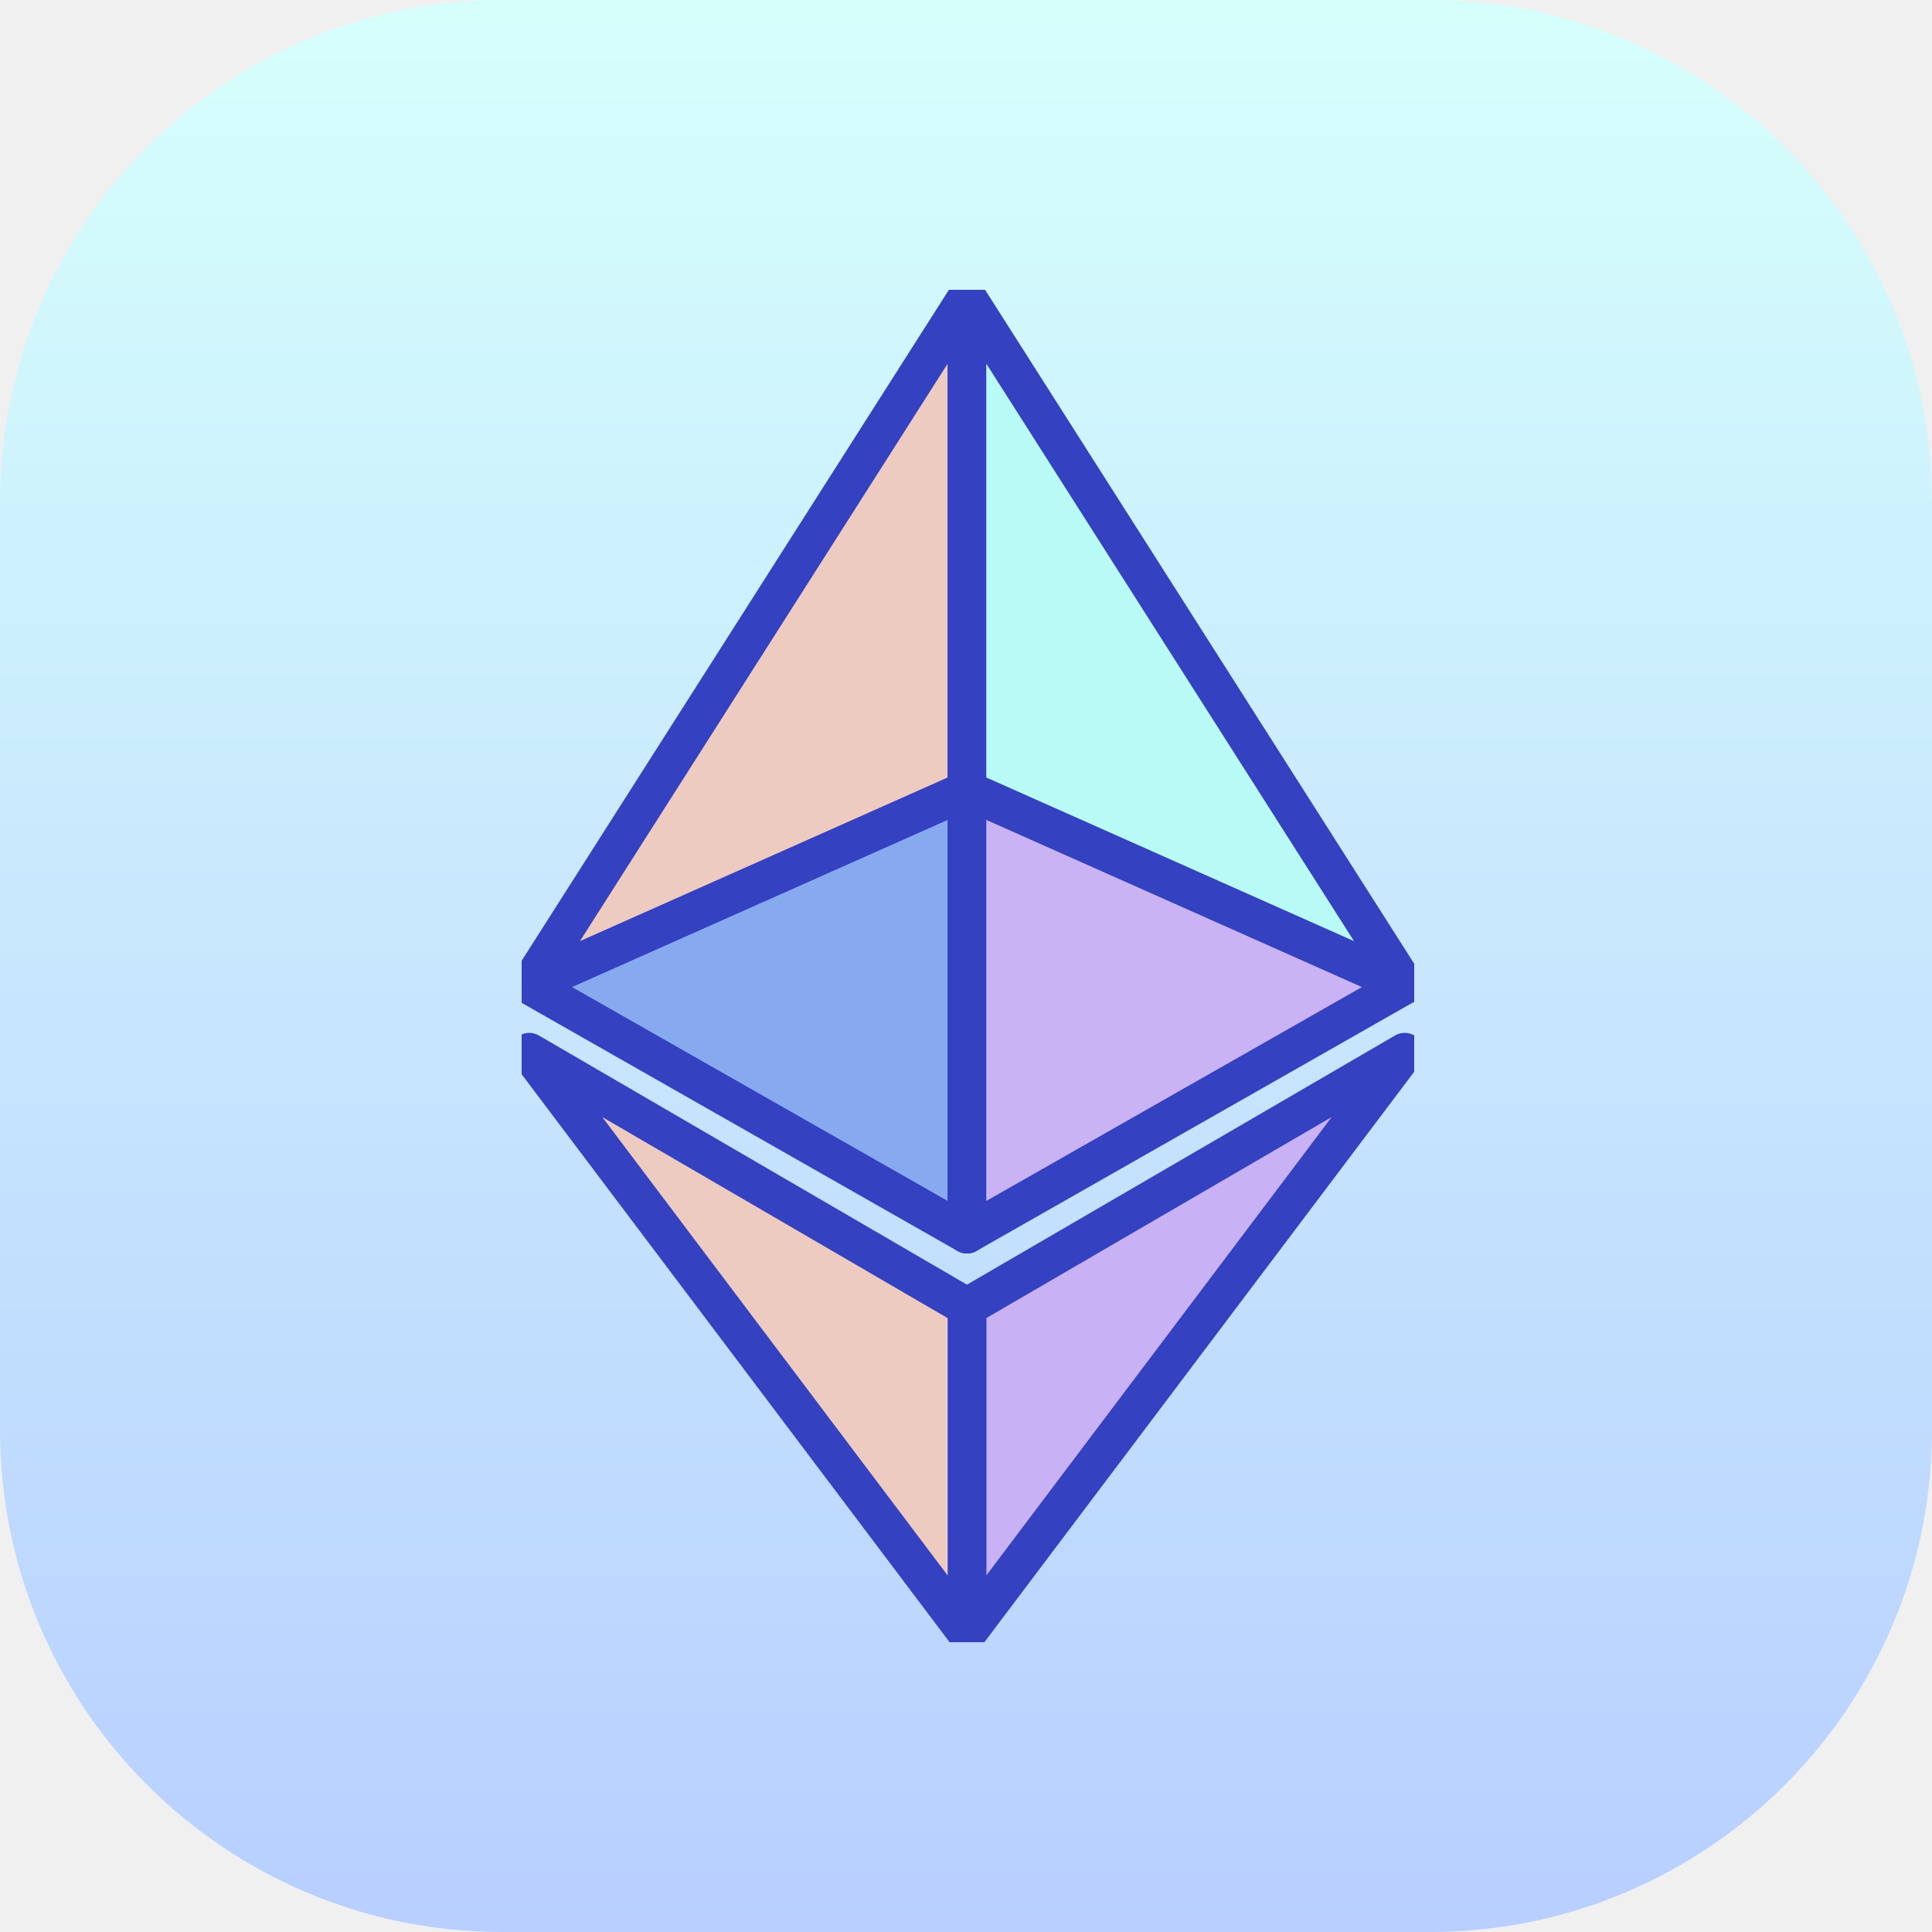
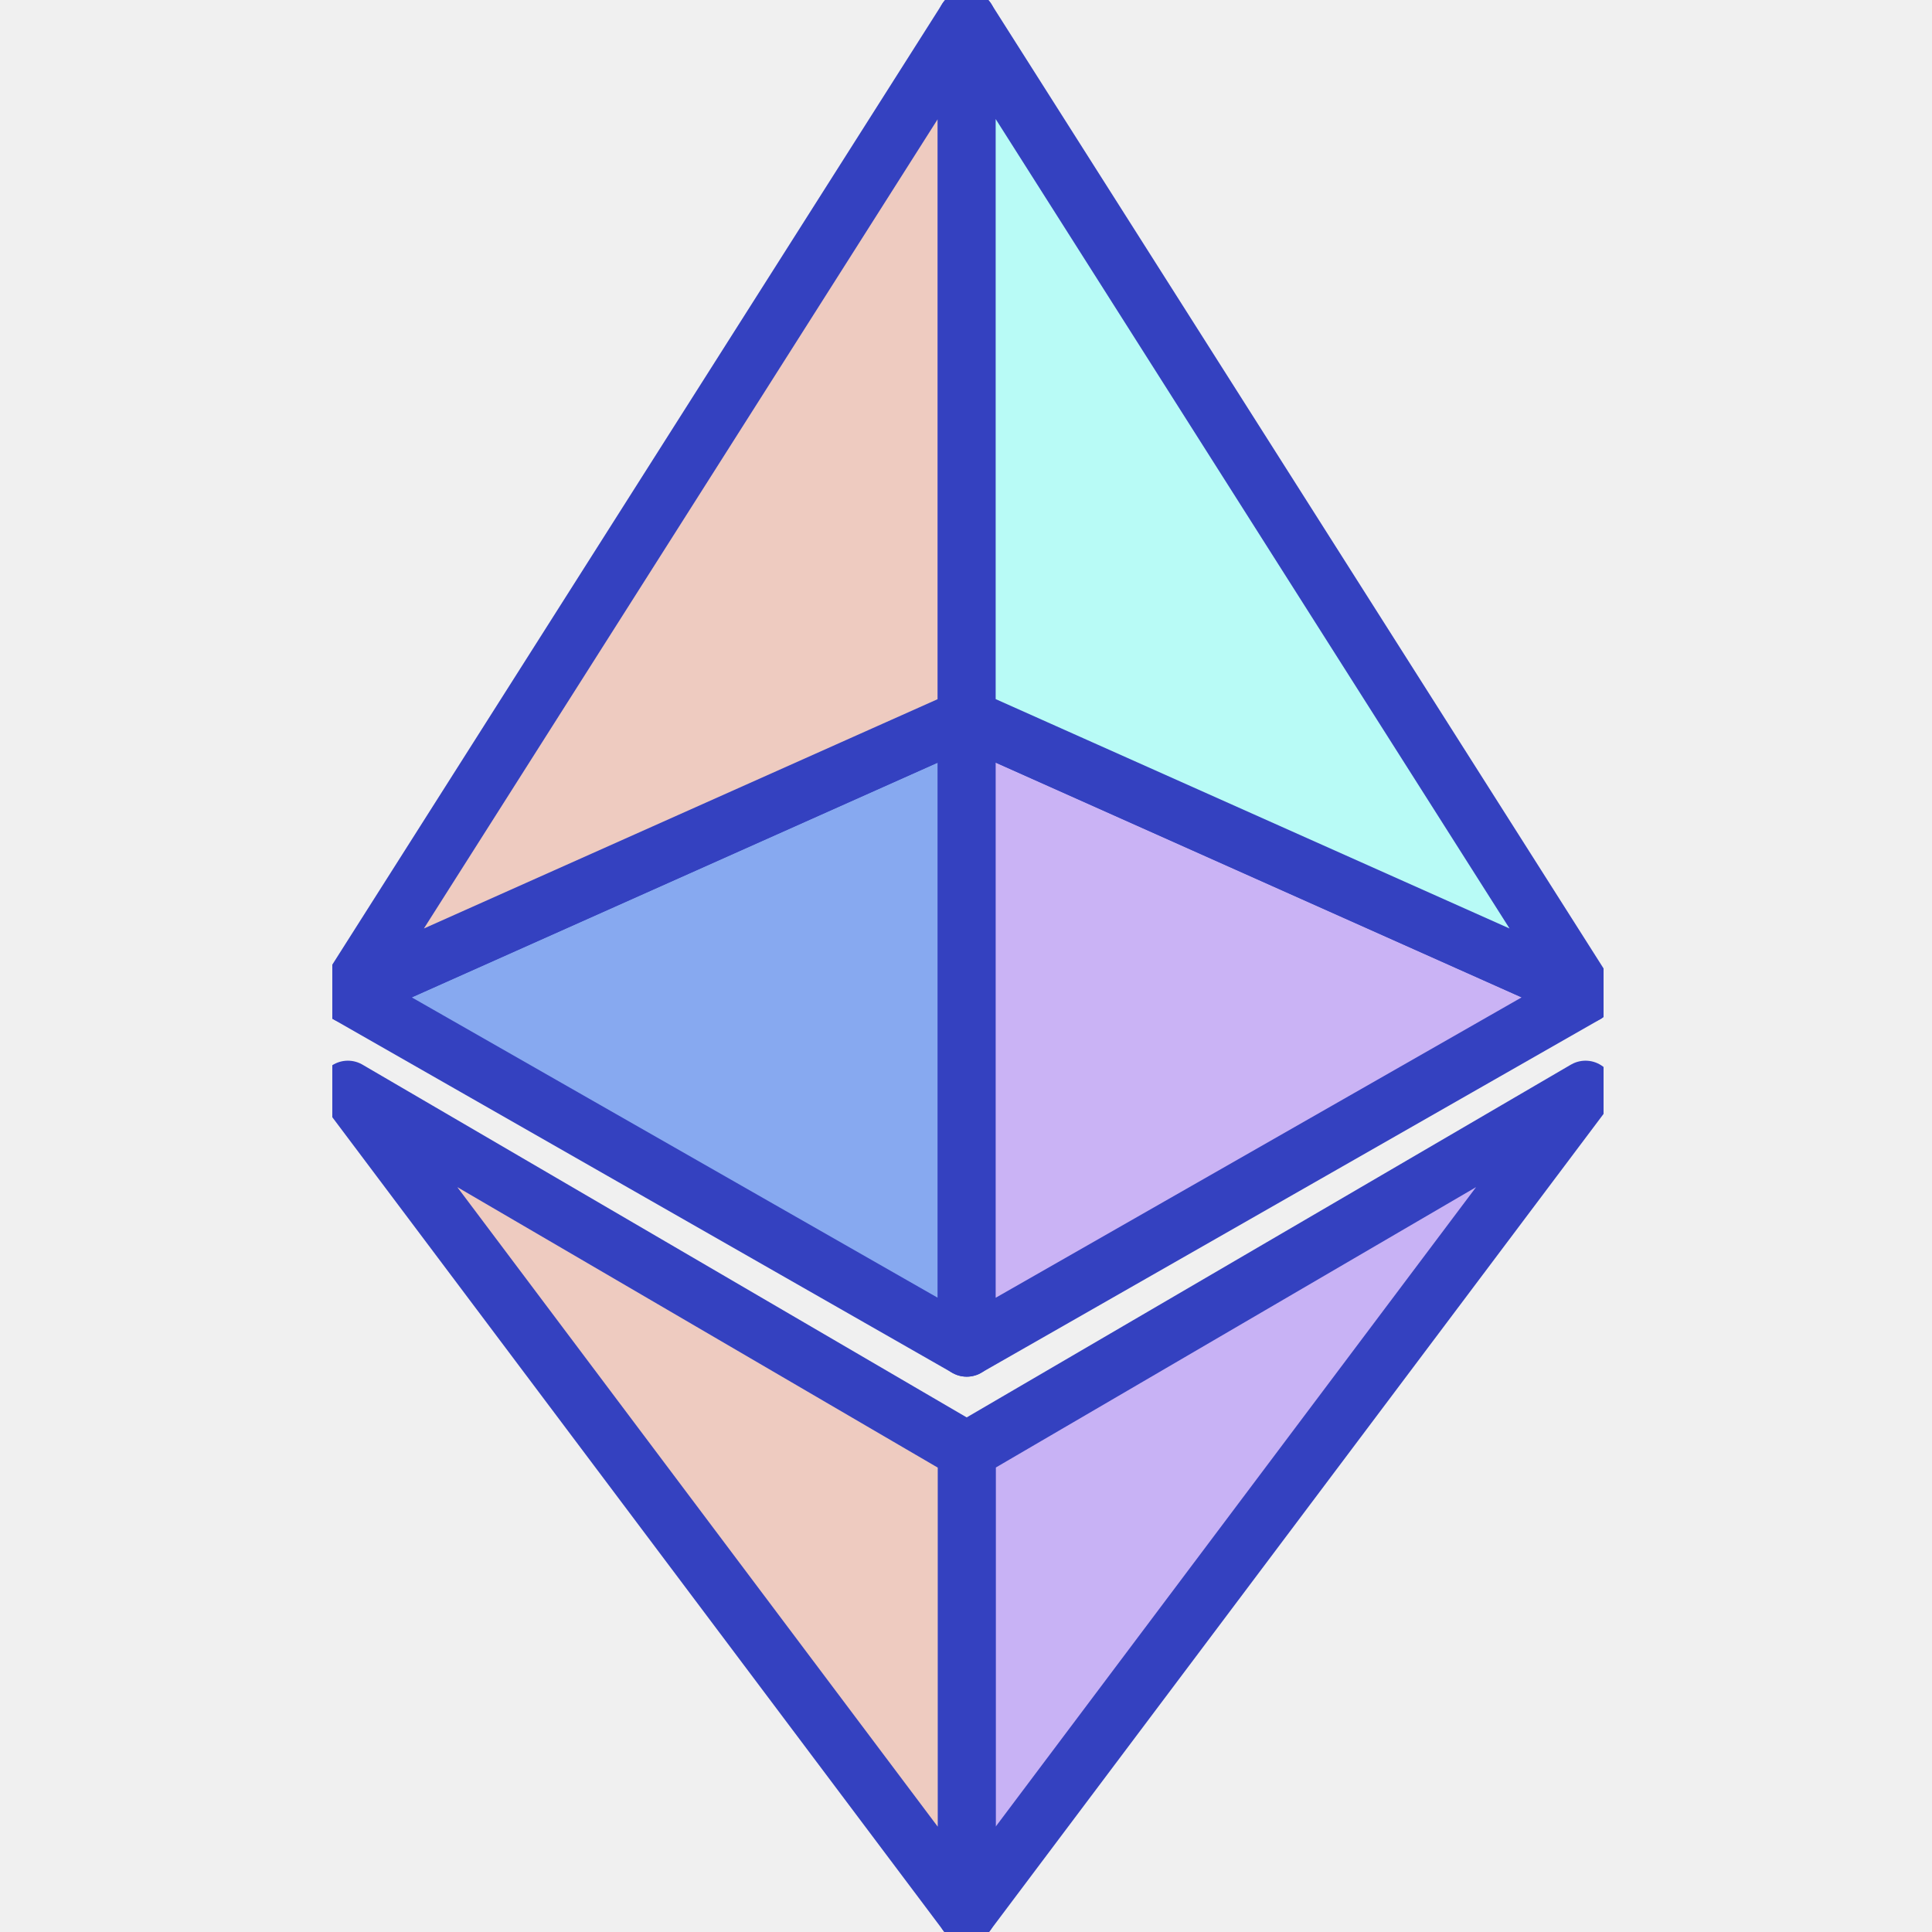
<svg xmlns="http://www.w3.org/2000/svg" width="500" height="500" viewBox="0 0 500 500" fill="none">
-   <g clip-path="url(#clip0_283_191)">
-     <rect width="500" height="500" rx="130" fill="url(#paint0_linear_283_191)" />
-     <g clip-path="url(#clip1_283_191)">
-       <path fill-rule="evenodd" clip-rule="evenodd" d="M363.549 272.306L250.25 422.676V338.253L363.549 272.306Z" fill="#C8B2F5" stroke="#3441C0" stroke-width="10" stroke-miterlimit="7" stroke-linecap="round" stroke-linejoin="round" />
-       <path fill-rule="evenodd" clip-rule="evenodd" d="M136.959 272.306L250.258 422.676V338.253L136.959 272.306Z" fill="#EECBC0" stroke="#3441C0" stroke-width="10" stroke-miterlimit="7" stroke-linecap="round" stroke-linejoin="round" />
-       <path fill-rule="evenodd" clip-rule="evenodd" d="M136.938 254.882L250.258 204.461V319.404L136.938 254.882Z" fill="#87A9F0" stroke="#3441C0" stroke-width="10" stroke-miterlimit="7" stroke-linecap="round" stroke-linejoin="round" />
-       <path fill-rule="evenodd" clip-rule="evenodd" d="M363.57 254.882L250.25 204.461V319.404L363.57 254.882Z" fill="#CAB3F5" stroke="#3441C0" stroke-width="10" stroke-miterlimit="7" stroke-linecap="round" stroke-linejoin="round" />
-       <path fill-rule="evenodd" clip-rule="evenodd" d="M136.959 254.878L250.258 76.949V204.457L136.959 254.878Z" fill="#EECBC0" stroke="#3441C0" stroke-width="10" stroke-miterlimit="7" stroke-linecap="round" stroke-linejoin="round" />
-       <path fill-rule="evenodd" clip-rule="evenodd" d="M363.549 254.878L250.25 76.949V204.457L363.549 254.878Z" fill="#B8FBF6" stroke="#3441C0" stroke-width="10" stroke-miterlimit="7" stroke-linecap="round" stroke-linejoin="round" />
+   <g clip-path="url(#clip0_291_3)">
+     <g clip-path="url(#clip1_291_3)">
+       <path fill-rule="evenodd" clip-rule="evenodd" d="M410.333 282.004L250.172 495.215V375.511L410.333 282.004Z" fill="#C8B2F5" stroke="#3441C0" stroke-width="15" stroke-miterlimit="7" stroke-linecap="round" stroke-linejoin="round" />
+       <path fill-rule="evenodd" clip-rule="evenodd" d="M90.026 282.004L250.188 495.215V375.511L90.026 282.004Z" fill="#EECBC0" stroke="#3441C0" stroke-width="15" stroke-miterlimit="7" stroke-linecap="round" stroke-linejoin="round" />
+       <path fill-rule="evenodd" clip-rule="evenodd" d="M89.996 257.294L250.188 185.801V348.78L89.996 257.294Z" fill="#87A9F0" stroke="#3441C0" stroke-width="15" stroke-miterlimit="7" stroke-linecap="round" stroke-linejoin="round" />
+       <path fill-rule="evenodd" clip-rule="evenodd" d="M410.371 257.294L250.18 185.801V348.78L410.371 257.294Z" fill="#CAB3F5" stroke="#3441C0" stroke-width="15" stroke-miterlimit="7" stroke-linecap="round" stroke-linejoin="round" />
+       <path fill-rule="evenodd" clip-rule="evenodd" d="M90.034 257.287L250.195 5V185.795L90.034 257.287Z" fill="#EECBC0" stroke="#3441C0" stroke-width="15" stroke-miterlimit="7" stroke-linecap="round" stroke-linejoin="round" />
+       <path fill-rule="evenodd" clip-rule="evenodd" d="M410.341 257.287L250.18 5V185.795L410.341 257.287Z" fill="#B8FBF6" stroke="#3441C0" stroke-width="15" stroke-miterlimit="7" stroke-linecap="round" stroke-linejoin="round" />
    </g>
  </g>
  <defs>
-     <linearGradient id="paint0_linear_283_191" x1="250" y1="0" x2="250" y2="500" gradientUnits="userSpaceOnUse">
-       <stop stop-color="#D6FFFC" />
-       <stop offset="1" stop-color="#B8CFFF" />
-     </linearGradient>
-     <clipPath id="clip0_283_191">
+     <clipPath id="clip0_291_3">
      <rect width="500" height="500" fill="white" />
    </clipPath>
-     <clipPath id="clip1_283_191">
-       <rect width="231" height="350" fill="white" transform="translate(135 75)" />
+     <clipPath id="clip1_291_3">
+       <rect width="329" height="500" fill="white" transform="translate(86)" />
    </clipPath>
  </defs>
</svg>
